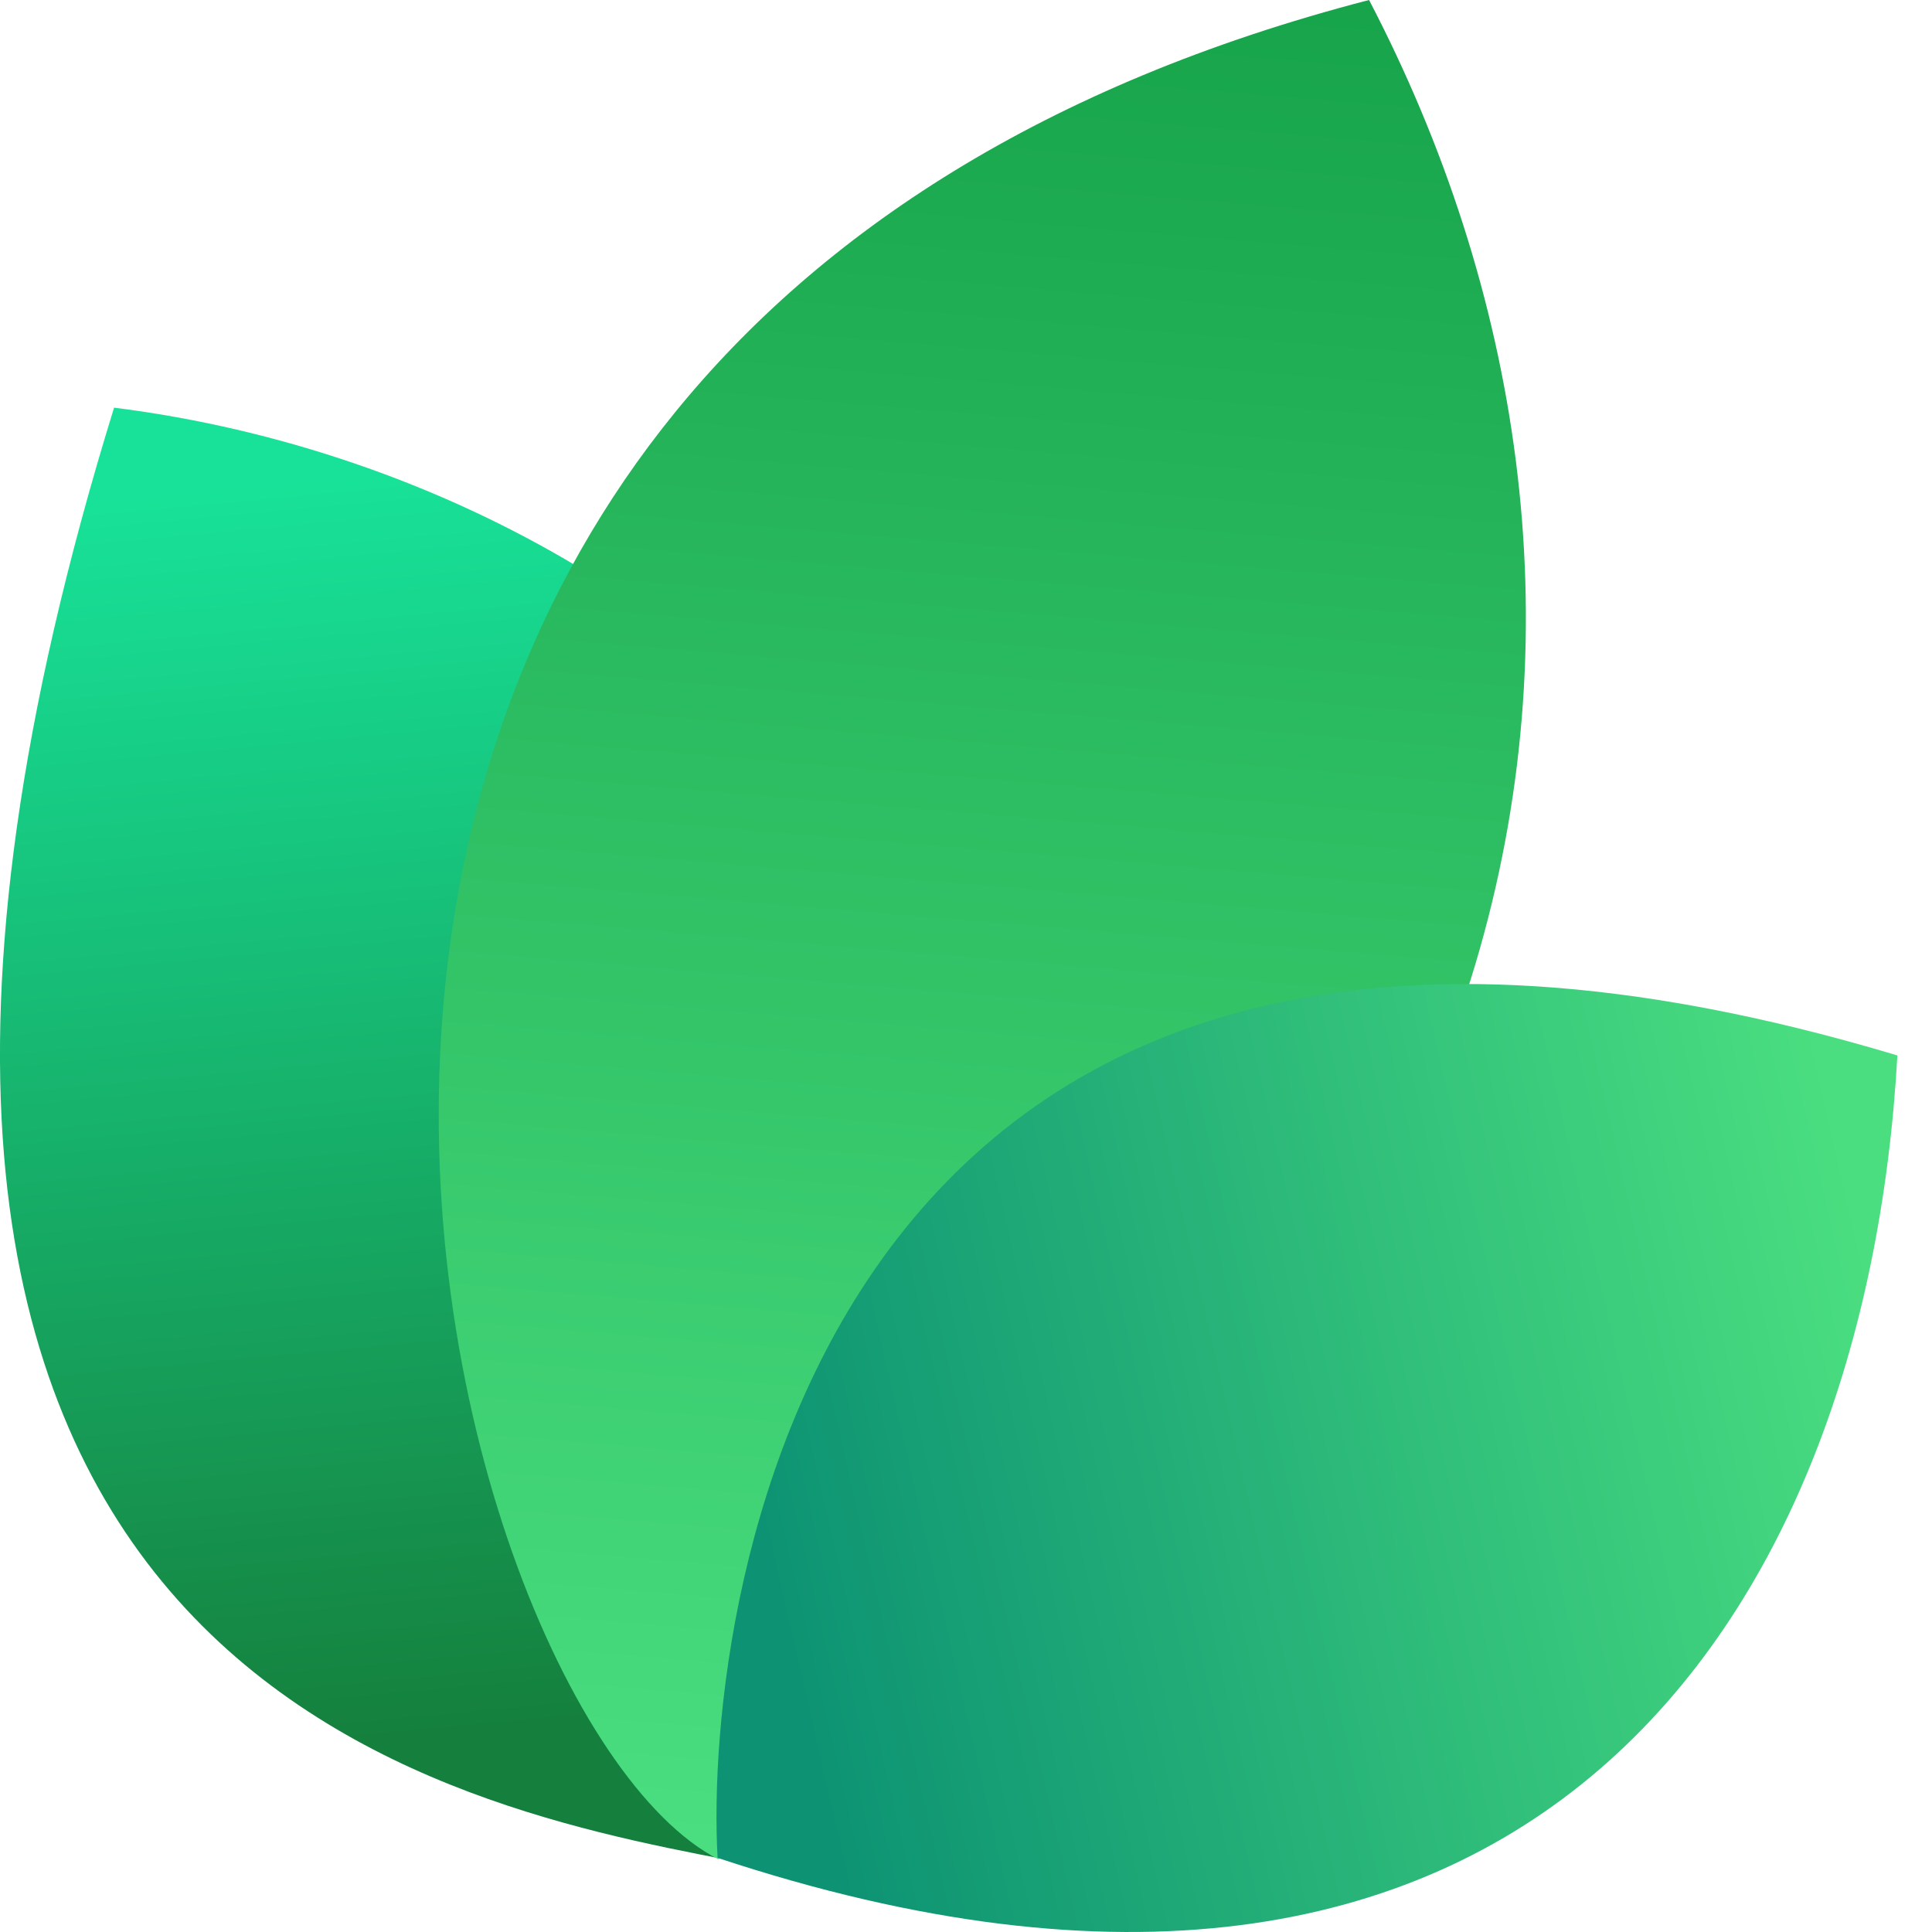
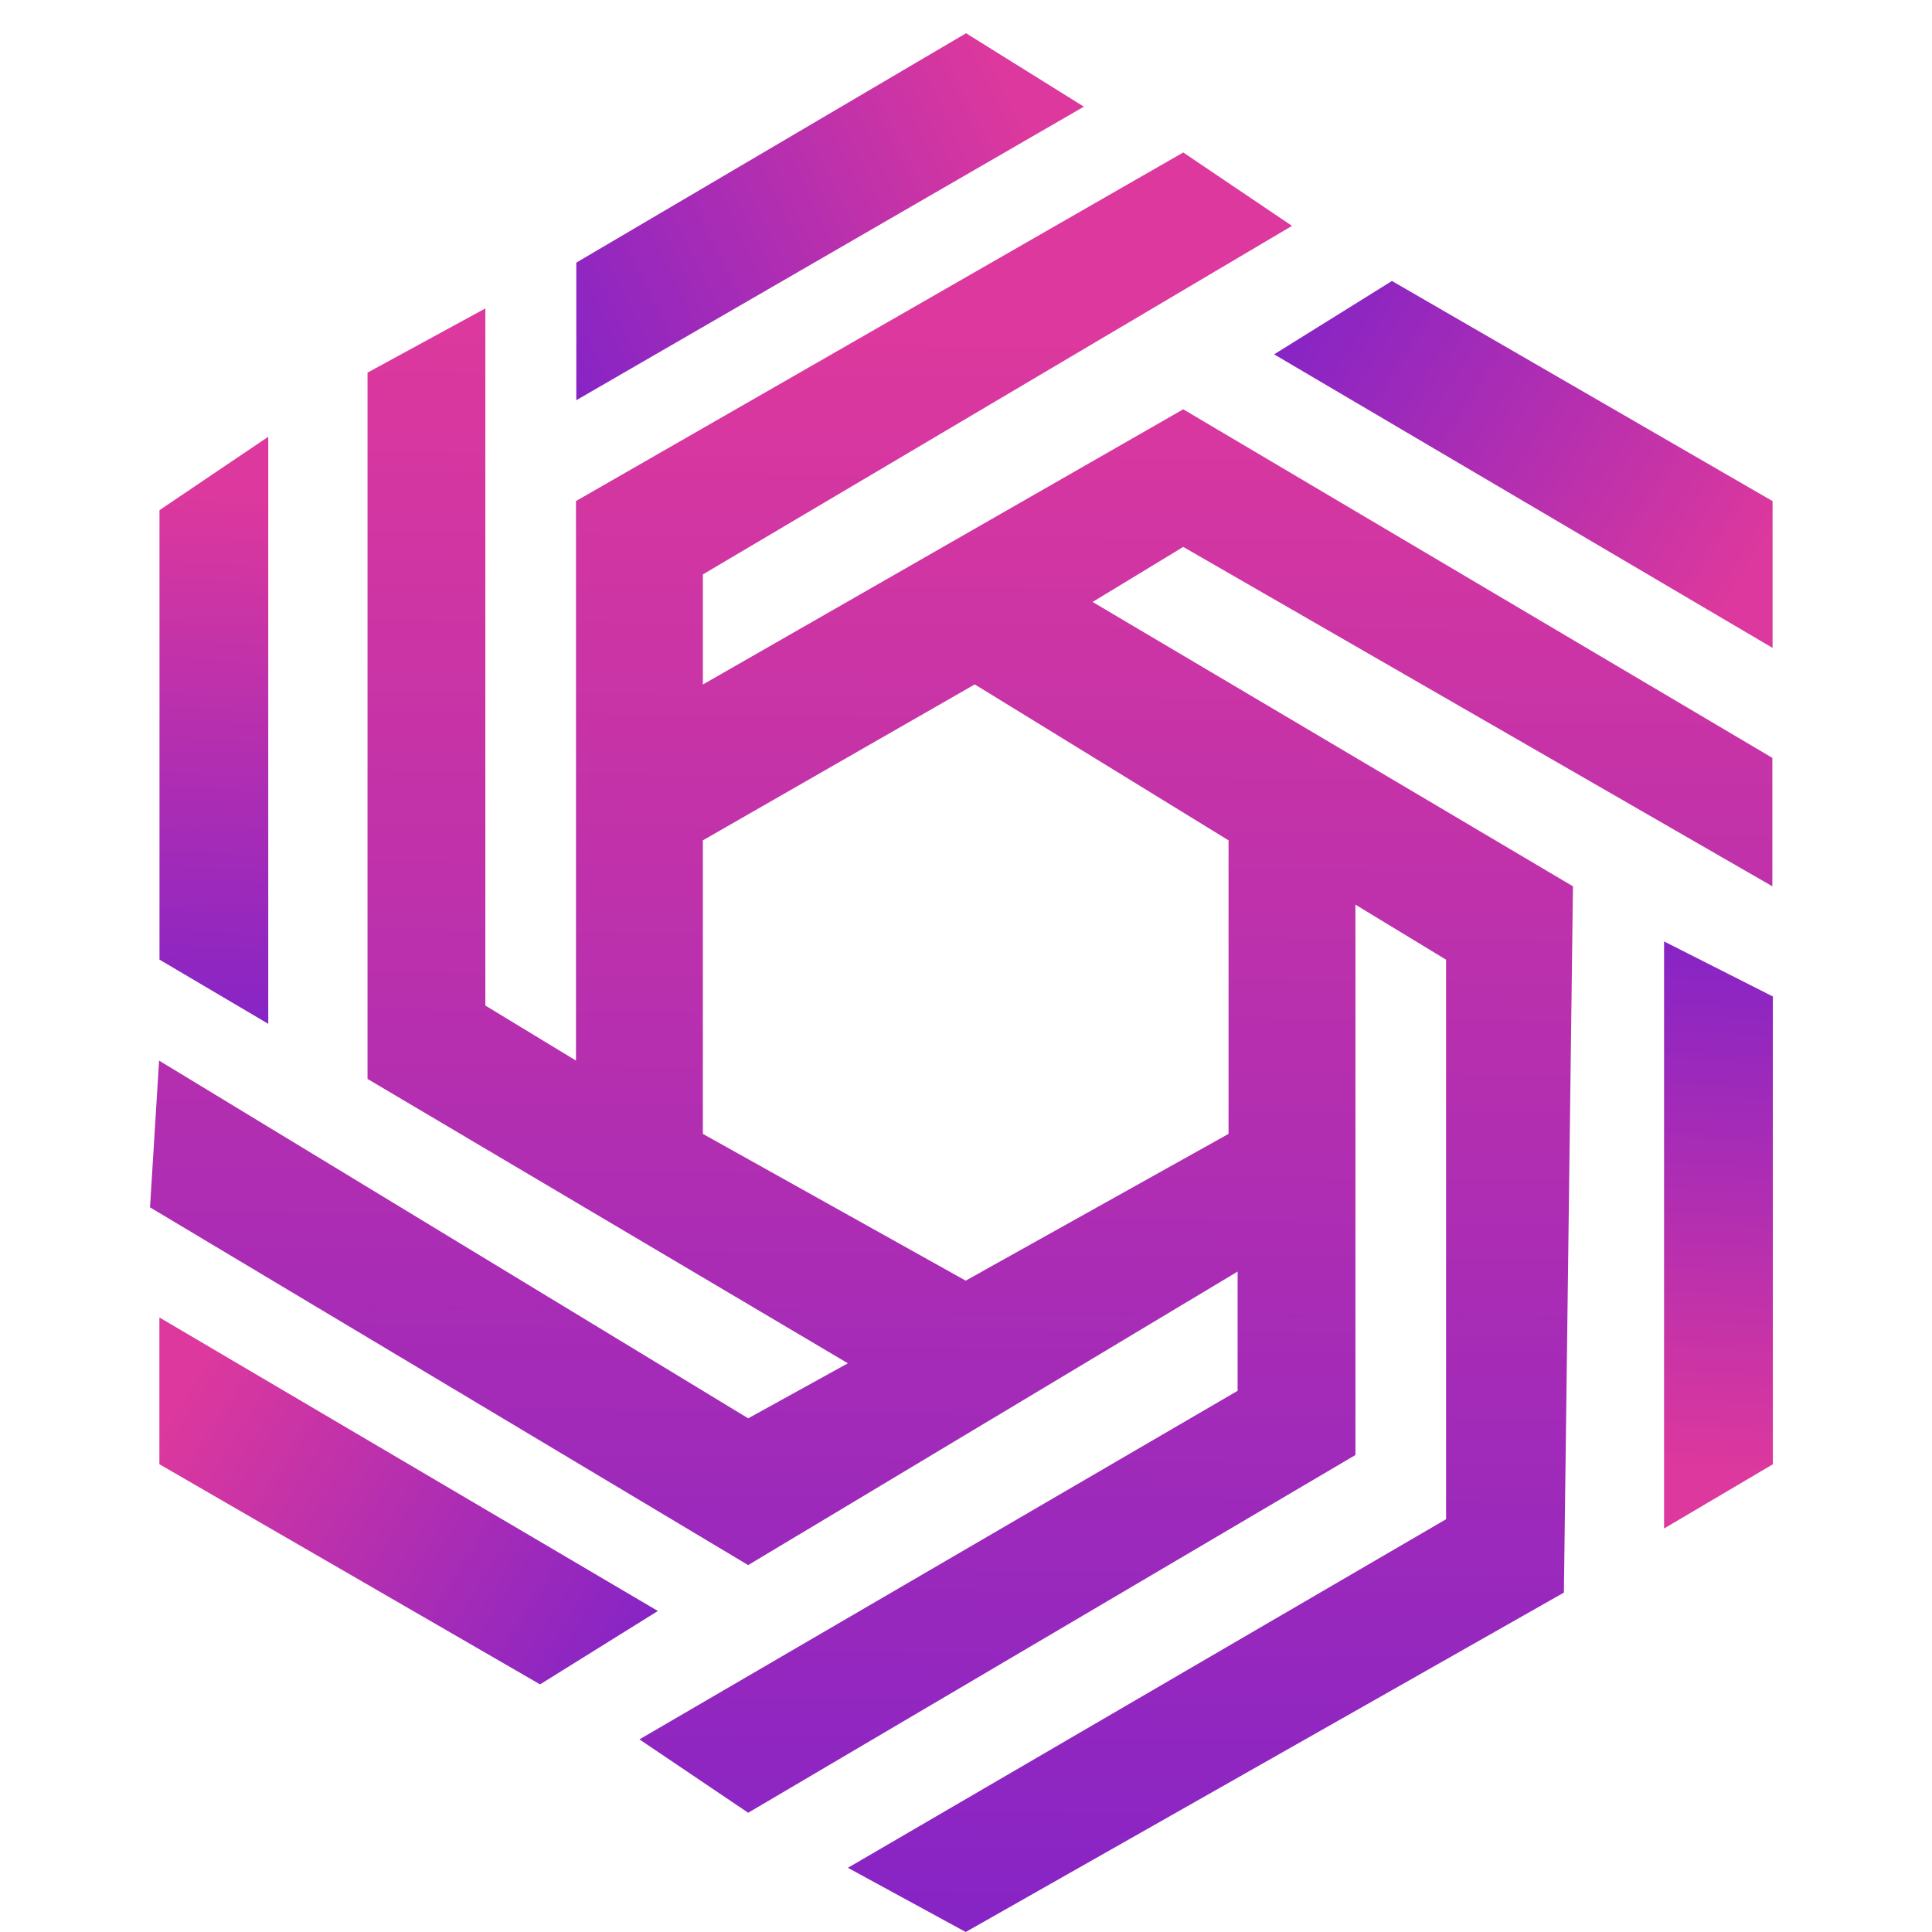
- <svg xmlns="http://www.w3.org/2000/svg" width="24" height="24" viewBox="0 0 24 24" fill="none">
-   <path d="M9.061 23.108C5.268 22.377 -3.391 20.627 1.417 5.064C9.634 6.099 16.973 14.064 9.061 23.108Z" fill="url(#paint0_linear_17557_2021)" />
-   <path d="M8.919 23.094C5.276 21.222 0.784 4.209 17.007 0C20.757 7.193 19.621 16.545 8.919 23.094Z" fill="url(#paint1_linear_17557_2021)" />
-   <path d="M8.914 23.079C8.735 19.882 10.159 9.085 23.57 13.111C23.181 20.123 18.984 26.418 8.914 23.079Z" fill="url(#paint2_linear_17557_2021)" />
+ <svg xmlns="http://www.w3.org/2000/svg" width="100" height="100" viewBox="0 0 100 100" fill="none">
+   <path fill-rule="evenodd" clip-rule="evenodd" d="M25.122 15.964L19.023 19.287V55.845L43.887 70.564L38.726 73.412L8.234 54.896L7.765 62.492L38.726 81.009L64.059 65.816V71.988L33.097 90.03L38.726 93.828L70.157 75.311V46.825L74.848 49.673V78.635L43.887 96.677L49.985 100L80.947 82.433L81.416 45.875L56.553 31.157L61.244 28.308L91.737 45.875V39.228L61.244 21.186L36.381 35.43V29.732L66.873 11.691L61.244 7.892L29.813 25.934V54.896L25.122 52.047V15.964ZM50.453 35.425L36.38 43.496V58.689L49.984 66.286L63.589 58.689V43.496L50.453 35.425Z" fill="url(#paint0_linear_5171_308)" />
+   <path d="M8.255 26.406L13.885 22.607V52.993L8.255 49.67V26.406Z" fill="url(#paint1_linear_5171_308)" />
+   <path d="M91.762 75.791L86.132 79.115V48.728L91.762 51.577V75.791Z" fill="url(#paint2_linear_5171_308)" />
+   <path d="M91.748 25.938L91.748 33.535L65.948 18.341L72.047 14.543L91.748 25.938Z" fill="url(#paint3_linear_5171_308)" />
+   <path d="M50.003 1.721L56.101 5.521L29.829 20.715L29.829 13.593L50.003 1.721Z" fill="url(#paint4_linear_5171_308)" />
+   <path d="M8.25 75.788L8.25 68.191L34.052 83.384L27.953 87.183L8.25 75.788Z" fill="url(#paint5_linear_5171_308)" />
  <defs>
-     <linearGradient id="paint0_linear_17557_2021" x1="3.776" y1="5.916" x2="5.232" y2="21.559" gradientUnits="userSpaceOnUse">
-       <stop stop-color="#18E299" />
-       <stop offset="1" stop-color="#15803D" />
+     <linearGradient id="paint0_linear_5171_308" x1="50.529" y1="17.487" x2="49.77" y2="100" gradientUnits="userSpaceOnUse">
+       <stop stop-color="#DC389D" />
+       <stop offset="1" stop-color="#8624C5" />
    </linearGradient>
-     <linearGradient id="paint1_linear_17557_2021" x1="12.171" y1="-0.718" x2="10.19" y2="22.983" gradientUnits="userSpaceOnUse">
-       <stop stop-color="#16A34A" />
-       <stop offset="1" stop-color="#4ADE80" />
+     <linearGradient id="paint1_linear_5171_308" x1="11.122" y1="25.773" x2="9.893" y2="52.94" gradientUnits="userSpaceOnUse">
+       <stop stop-color="#DC389D" />
+       <stop offset="1" stop-color="#8624C5" />
    </linearGradient>
-     <linearGradient id="paint2_linear_17557_2021" x1="23.133" y1="15.353" x2="9.338" y2="18.52" gradientUnits="userSpaceOnUse">
-       <stop stop-color="#4ADE80" />
-       <stop offset="1" stop-color="#0D9373" />
+     <linearGradient id="paint2_linear_5171_308" x1="88.895" y1="75.949" x2="90.124" y2="48.782" gradientUnits="userSpaceOnUse">
+       <stop stop-color="#DC389D" />
+       <stop offset="1" stop-color="#8624C5" />
+     </linearGradient>
+     <linearGradient id="paint3_linear_5171_308" x1="90.65" y1="29.166" x2="67.885" y2="14.999" gradientUnits="userSpaceOnUse">
+       <stop stop-color="#DC389D" />
+       <stop offset="1" stop-color="#8624C5" />
+     </linearGradient>
+     <linearGradient id="paint4_linear_5171_308" x1="52.107" y1="4.716" x2="27.658" y2="16.503" gradientUnits="userSpaceOnUse">
+       <stop stop-color="#DC389D" />
+       <stop offset="1" stop-color="#8624C5" />
+     </linearGradient>
+     <linearGradient id="paint5_linear_5171_308" x1="9.348" y1="72.561" x2="32.114" y2="86.728" gradientUnits="userSpaceOnUse">
+       <stop stop-color="#DC389D" />
+       <stop offset="1" stop-color="#8624C5" />
    </linearGradient>
  </defs>
</svg>
